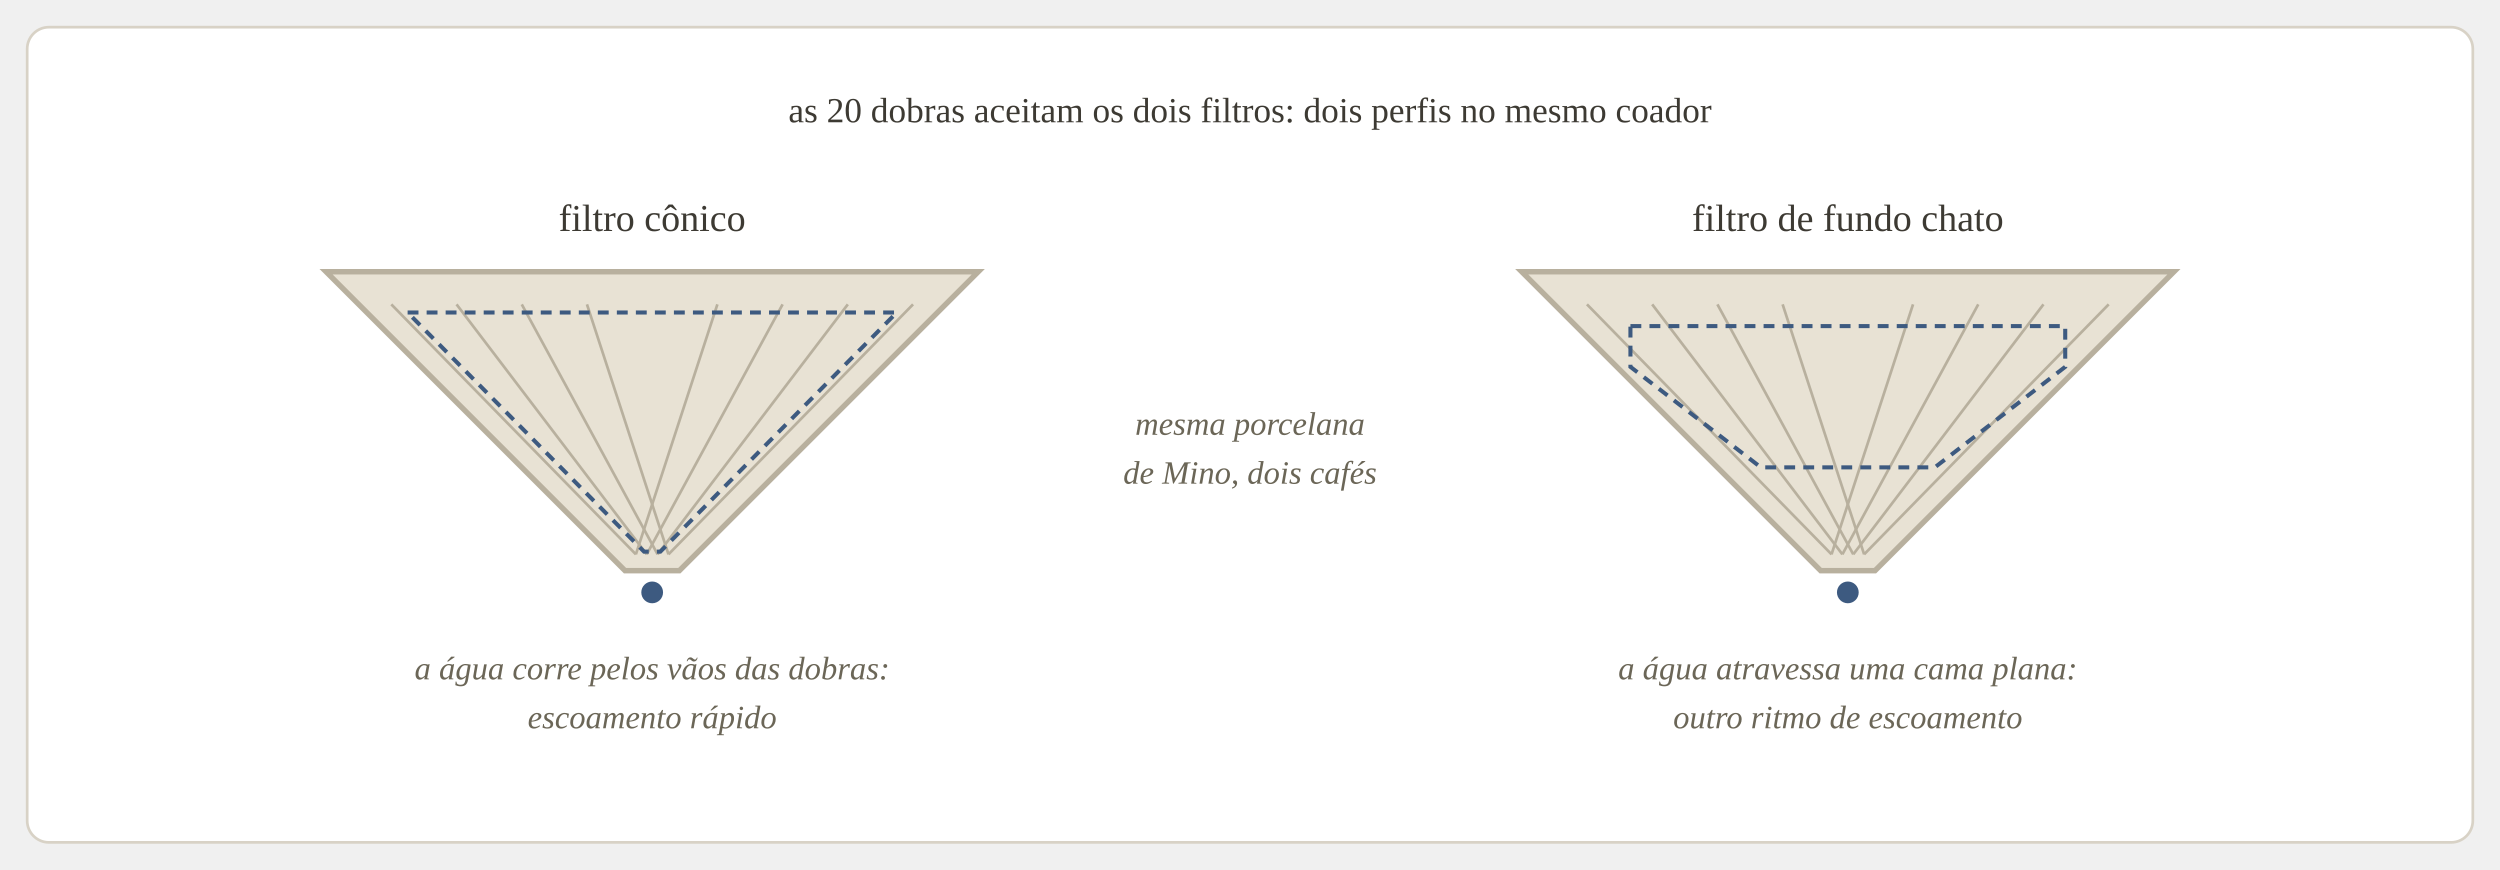
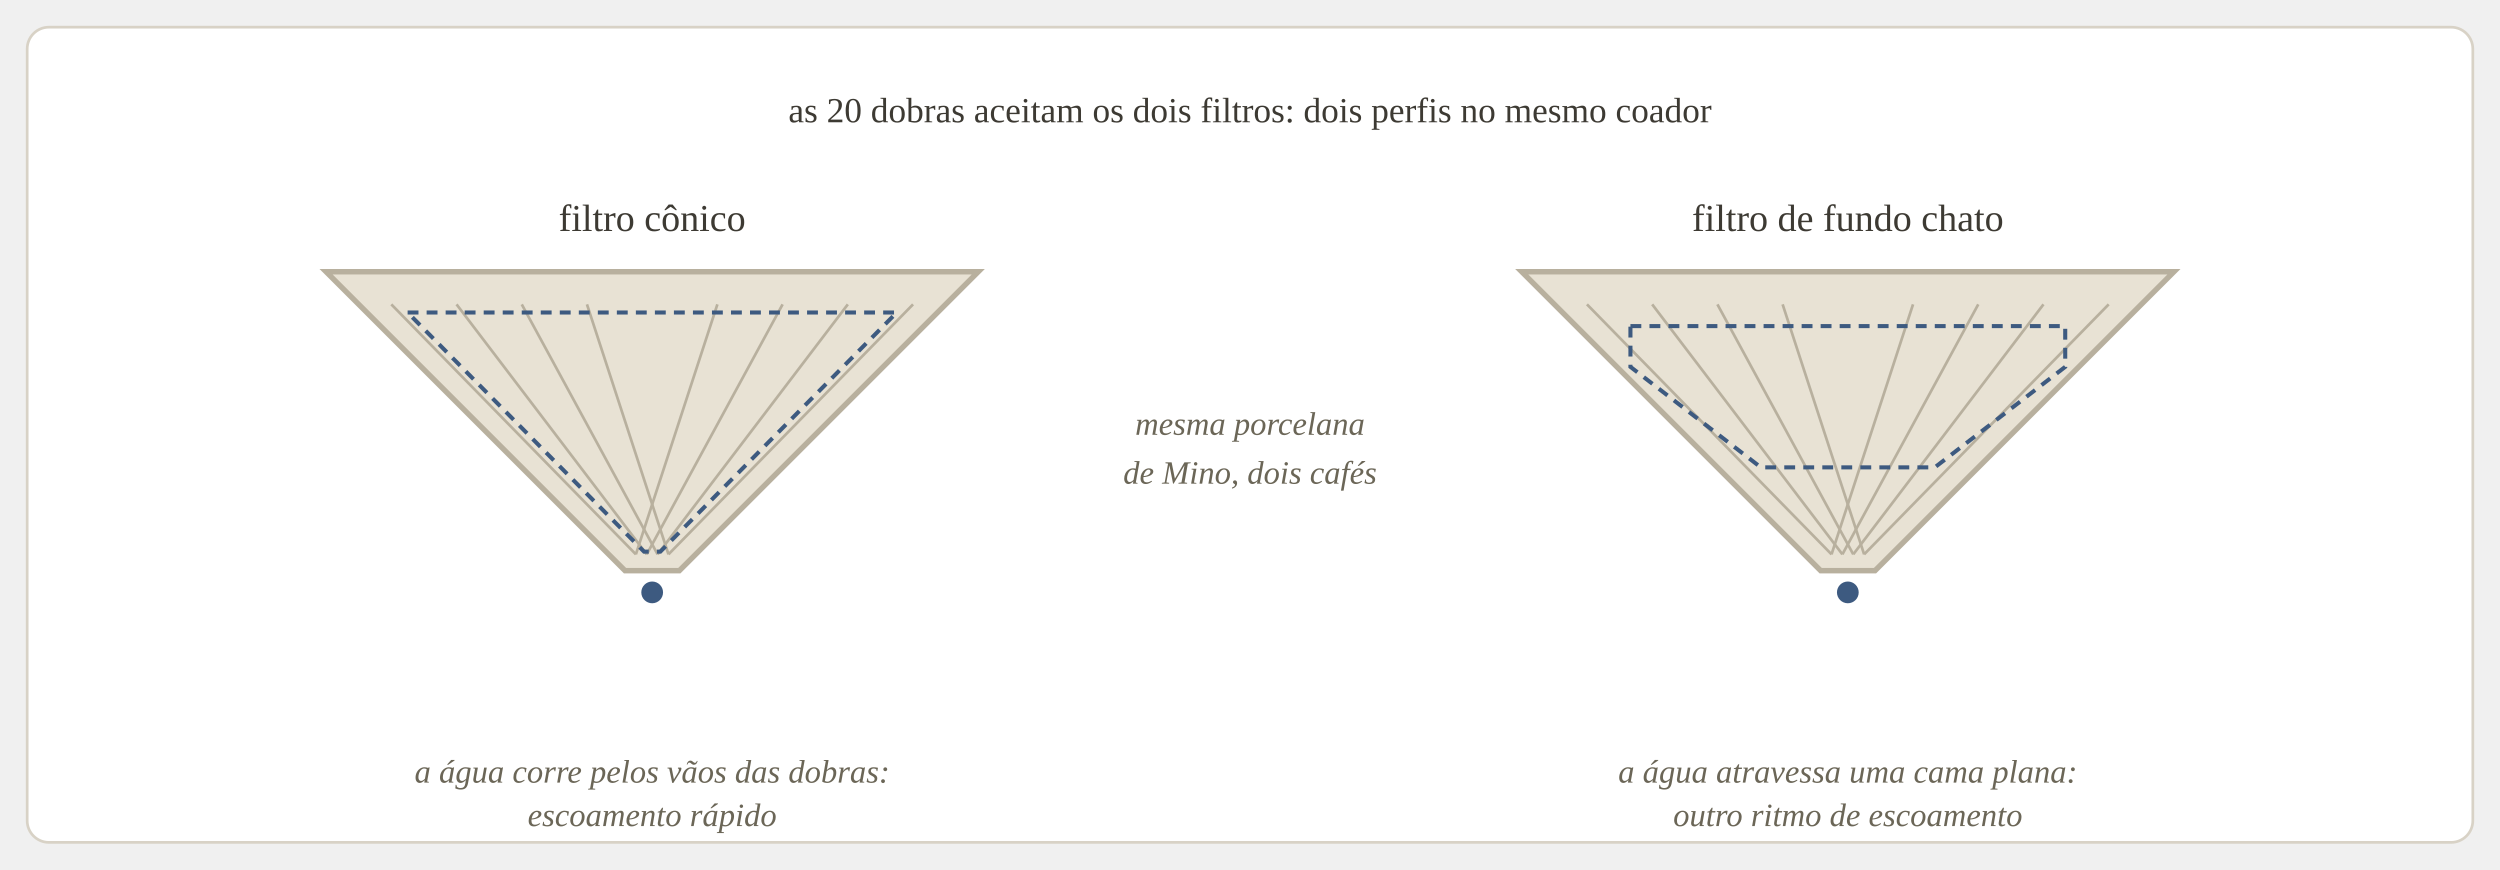
<svg xmlns="http://www.w3.org/2000/svg" viewBox="0 0 920 320" font-family="Georgia, 'Times New Roman', serif" role="img" aria-label="No Origami as 20 dobras aceitam filtro cônico ou de fundo chato: dois escoamentos no mesmo coador">
  <style>
    .painel { fill: #ffffff; stroke: #d8d2c6; stroke-width: 1; }
    .parede { fill: #e8e2d4; stroke: #b8b09e; stroke-width: 2; }
    .dobra { stroke: #b8b09e; stroke-width: 1; fill: none; }
    .filtro { fill: none; stroke: #3d5a80; stroke-width: 1.5; stroke-dasharray: 4 3; }
    .agua { fill: #3d5a80; }
    .txt { font-size: 13px; fill: #3d3a33; text-anchor: middle; }
    .txtf { font-size: 14px; fill: #3d3a33; text-anchor: middle; }
    .nota { font-size: 12px; fill: #6b6657; text-anchor: middle; font-style: italic; }
    .g1 { animation: pinga 2s linear infinite; }
    .g2 { animation: pinga 3.4s linear infinite; animation-delay: 0.6s; }
-     @keyframes pinga { 0% { transform: translate(0,0); opacity: 0; } 15% { opacity: 1; } 85% { transform: translate(0,48px); opacity: 1; } 100% { transform: translate(0,56px); opacity: 0; } }
+     @keyframes pinga { 0% { transform: translate(0,0); opacity: 0; } 15% { opacity: 1; } 85% { transform: translate(0,46px); opacity: 1; } 100% { transform: translate(0,52px); opacity: 0; } }
    @media (prefers-reduced-motion: reduce) { .g1, .g2 { animation: none; opacity: 0.5; } }
  </style>
  <rect class="painel" x="10" y="10" width="900" height="300" rx="8" />
  <path class="parede" d="M 120 100 L 360 100 L 250 210 L 230 210 Z" />
  <path class="dobra" d="M 144 112 L 234 204" />
  <path class="dobra" d="M 168 112 L 238 204" />
  <path class="dobra" d="M 192 112 L 242 204" />
  <path class="dobra" d="M 216 112 L 246 204" />
  <path class="dobra" d="M 336 112 L 246 204" />
  <path class="dobra" d="M 312 112 L 242 204" />
  <path class="dobra" d="M 288 112 L 238 204" />
  <path class="dobra" d="M 264 112 L 234 204" />
  <path class="filtro" d="M 150 115 L 330 115 L 243 203 L 237 203 Z" />
  <circle class="agua g1" cx="240" cy="218" r="4" />
  <text class="txtf" x="240" y="85">filtro cônico</text>
-   <text class="nota" x="240" y="250">a água corre pelos vãos das dobras:</text>
-   <text class="nota" x="240" y="268">escoamento rápido</text>
+   <text class="nota" x="240" y="288">a água corre pelos vãos das dobras:</text>
+   <text class="nota" x="240" y="304">escoamento rápido</text>
  <path class="parede" d="M 560 100 L 800 100 L 690 210 L 670 210 Z" />
  <path class="dobra" d="M 584 112 L 674 204" />
  <path class="dobra" d="M 608 112 L 678 204" />
  <path class="dobra" d="M 632 112 L 682 204" />
  <path class="dobra" d="M 656 112 L 686 204" />
  <path class="dobra" d="M 776 112 L 686 204" />
  <path class="dobra" d="M 752 112 L 682 204" />
  <path class="dobra" d="M 728 112 L 678 204" />
  <path class="dobra" d="M 704 112 L 674 204" />
  <path class="filtro" d="M 600 120 L 760 120 L 760 135 L 712 172 L 648 172 L 600 135 Z" />
  <circle class="agua g2" cx="680" cy="218" r="4" />
  <text class="txtf" x="680" y="85">filtro de fundo chato</text>
-   <text class="nota" x="680" y="250">a água atravessa uma cama plana:</text>
-   <text class="nota" x="680" y="268">outro ritmo de escoamento</text>
+   <text class="nota" x="680" y="288">a água atravessa uma cama plana:</text>
+   <text class="nota" x="680" y="304">outro ritmo de escoamento</text>
  <text class="txt" x="460" y="45">as 20 dobras aceitam os dois filtros: dois perfis no mesmo coador</text>
  <text class="nota" x="460" y="160">mesma porcelana</text>
  <text class="nota" x="460" y="178">de Mino, dois cafés</text>
</svg>
